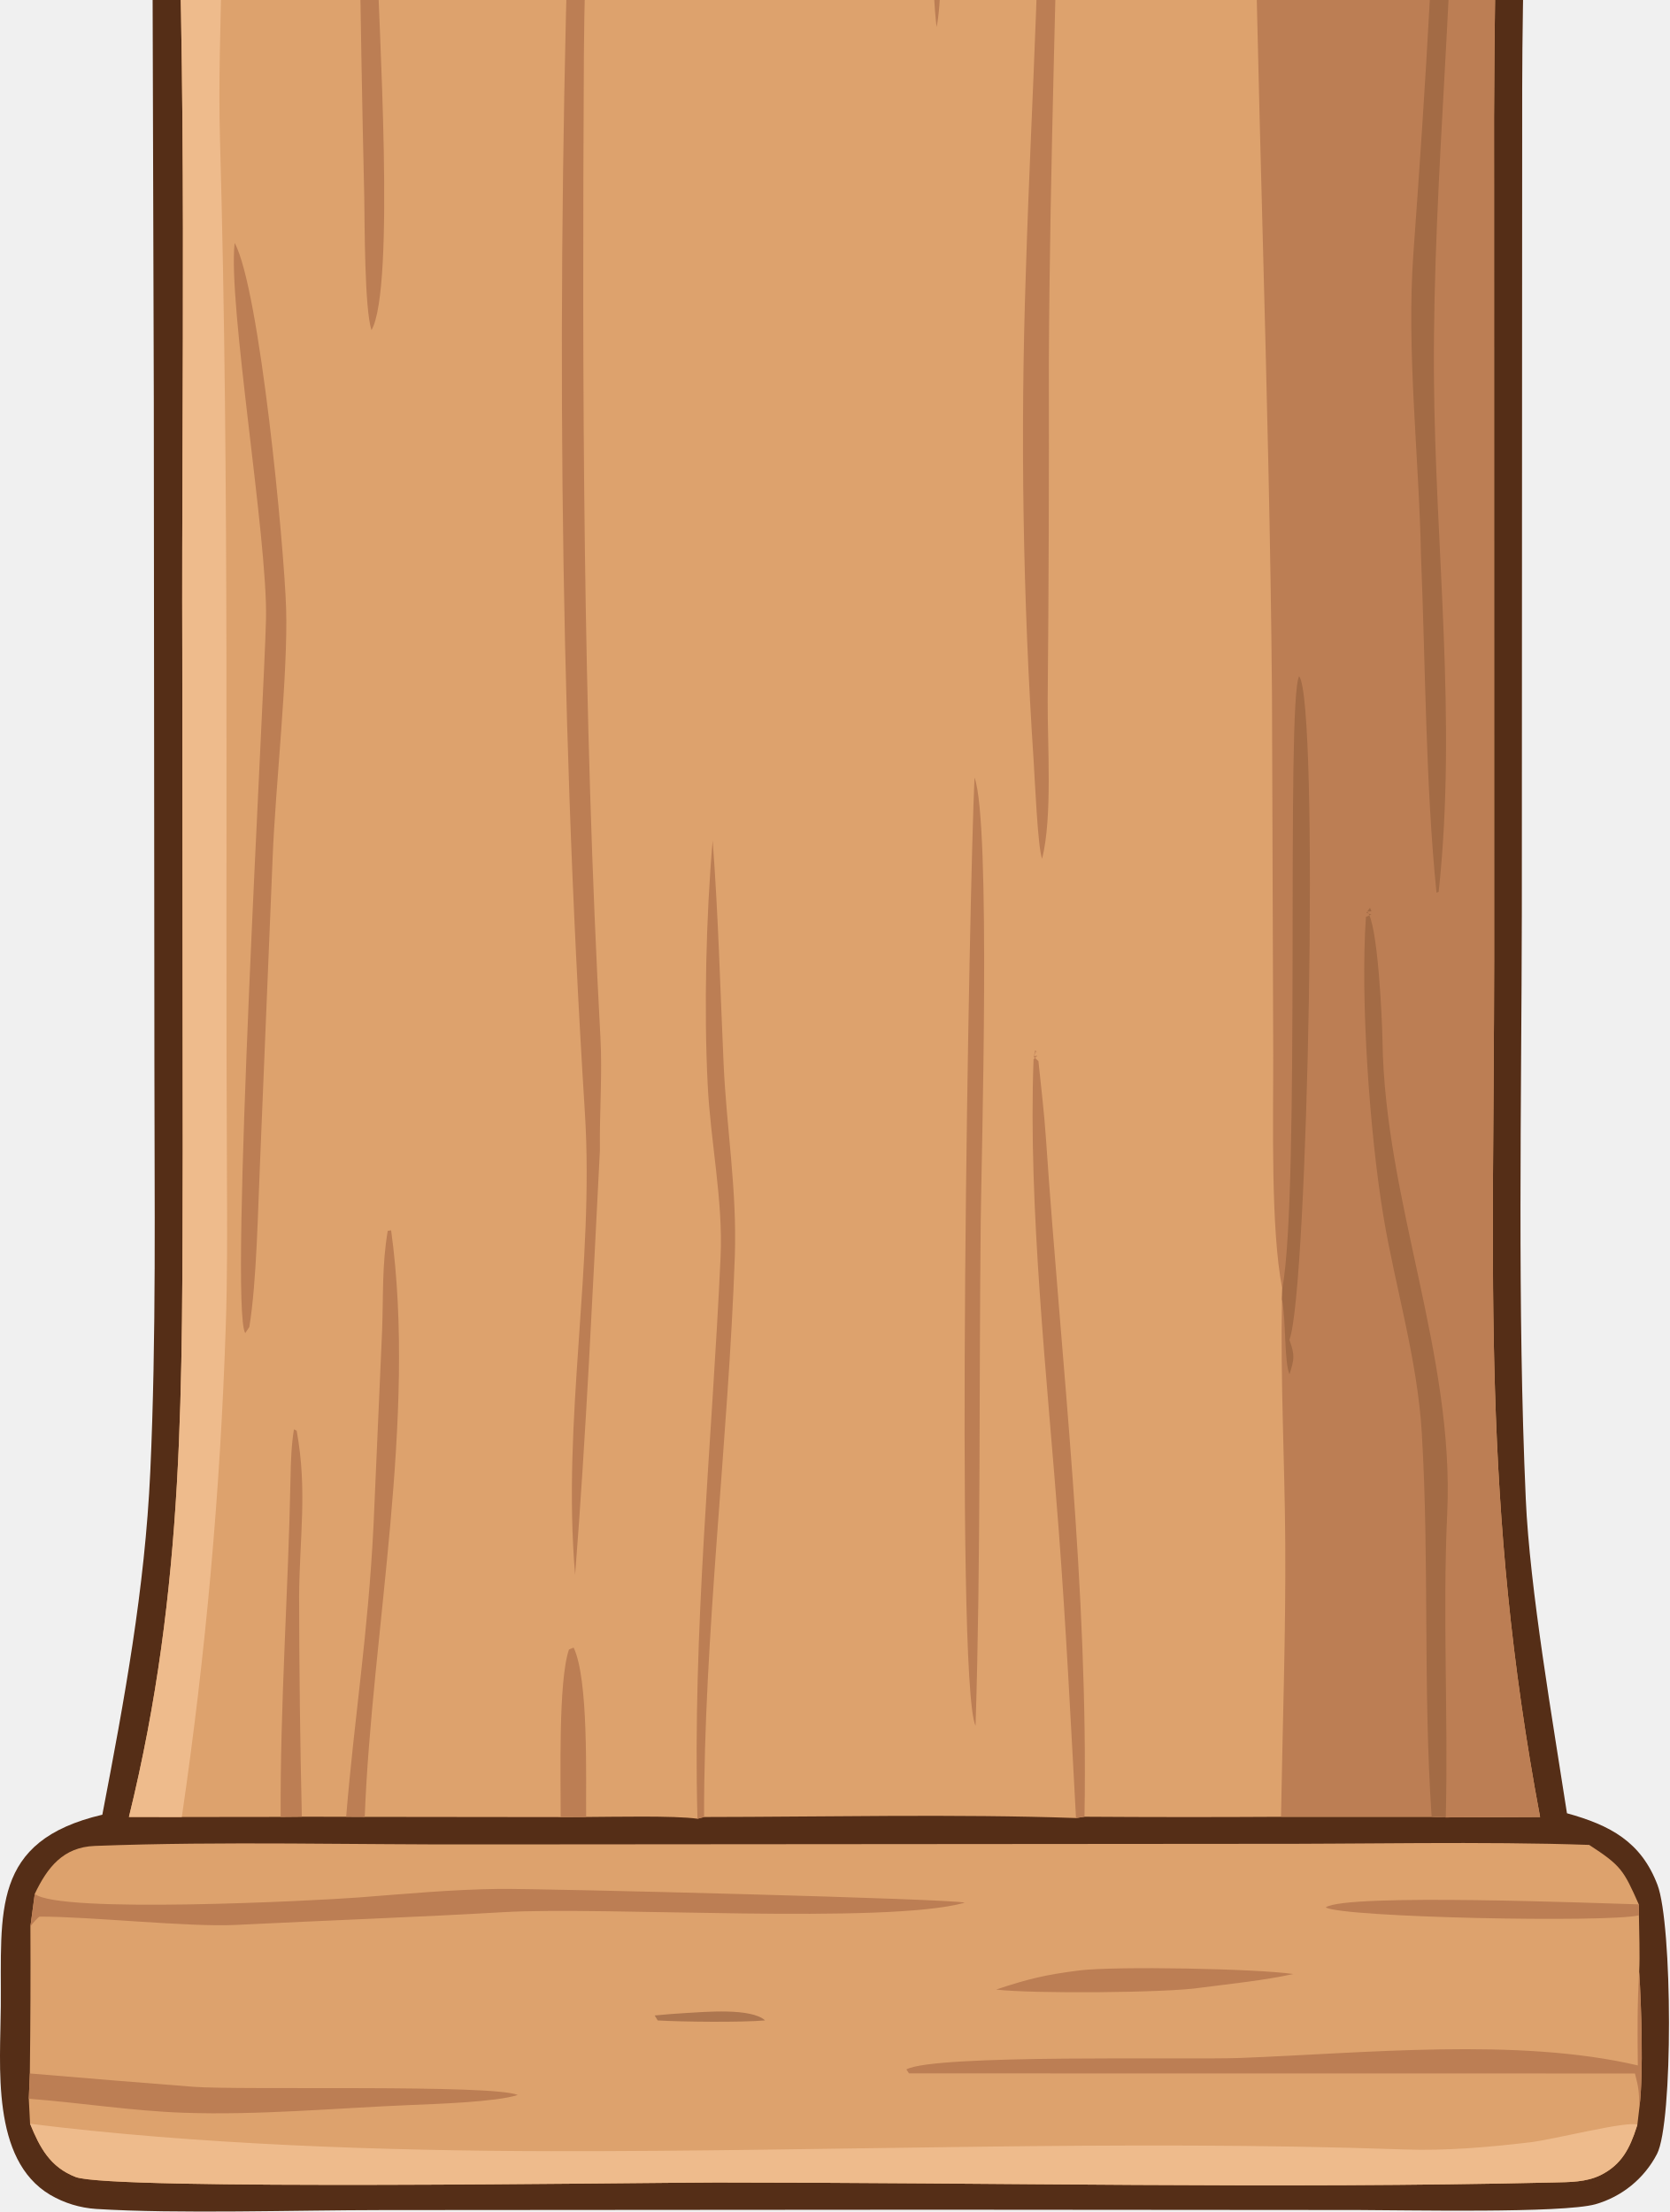
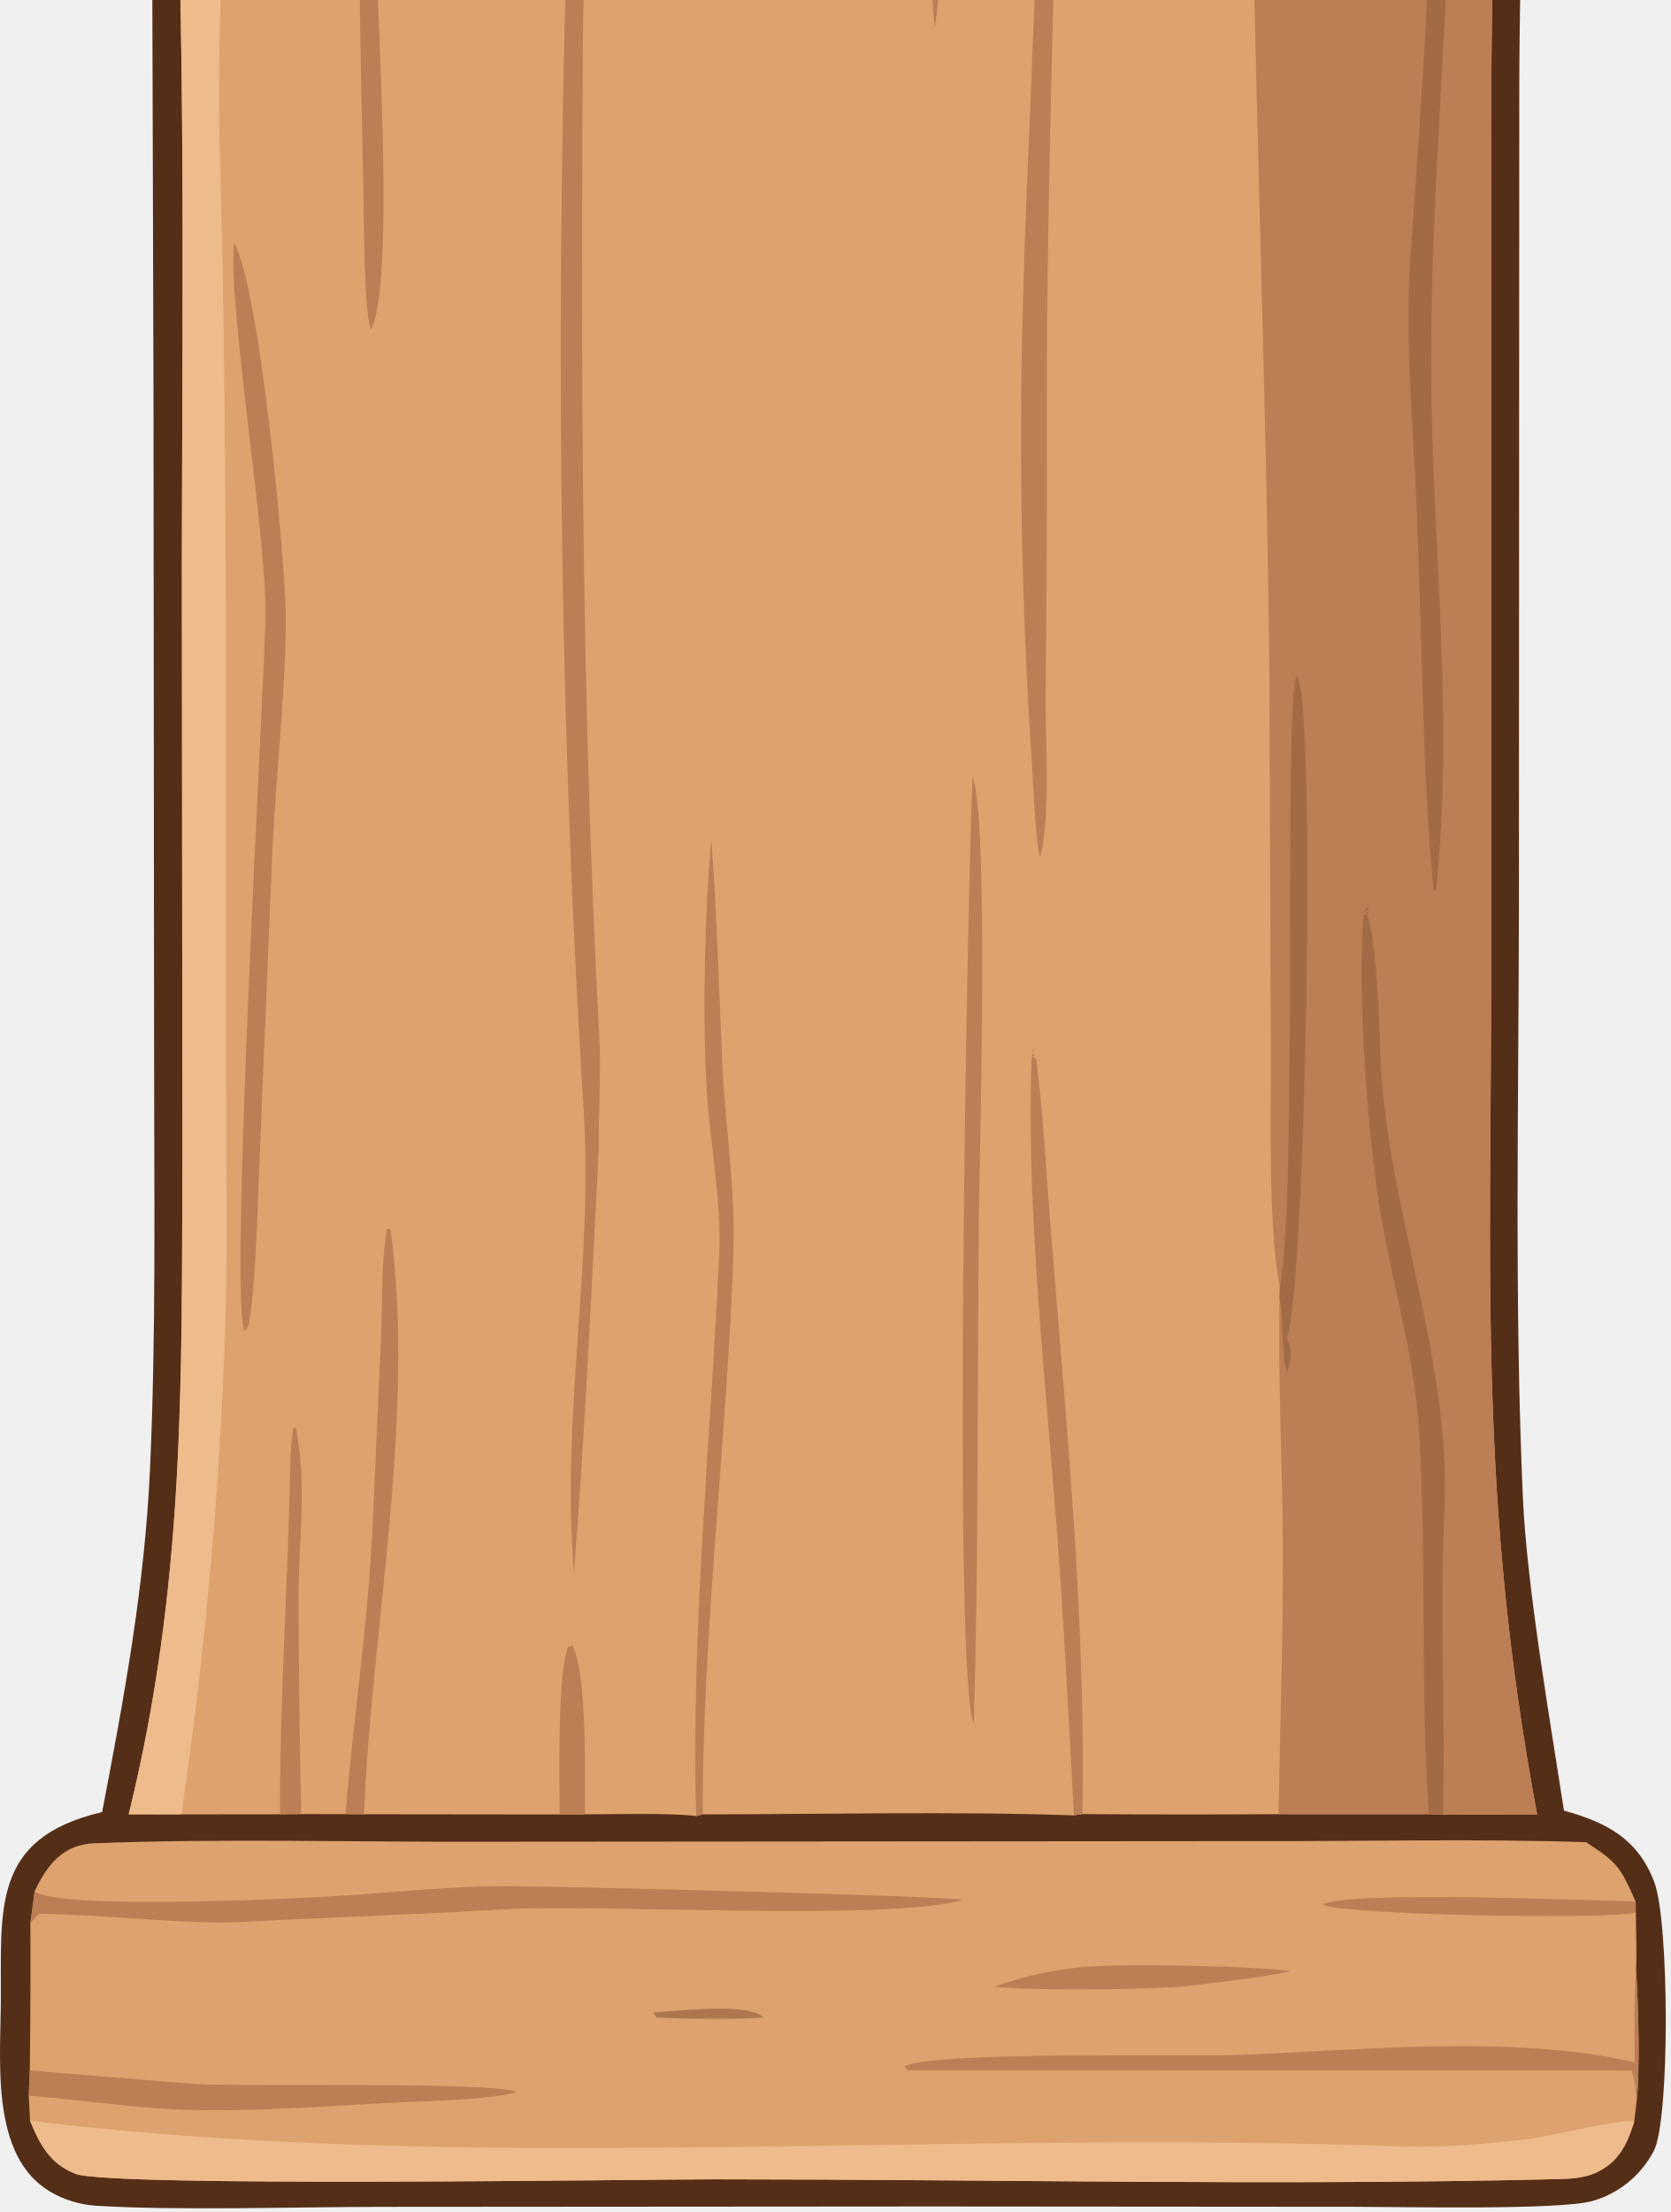
- <svg xmlns="http://www.w3.org/2000/svg" width="243" height="322" viewBox="0 0 243 322" fill="none">
-   <path d="M5.995 -78.846H9.837H15.792H191.285H233.323H237.369C234.111 -70.097 229.452 -59.631 225.873 -50.687C229.971 -42.352 229.487 -39.01 221.943 -33.454C222.206 -18.77 221.546 -2.236 221.535 12.797L221.482 132.85C221.435 160.896 220.816 190.254 222.054 218.174C222.632 231.33 226.024 250.766 228.05 263.956C234.344 265.693 238.84 268.106 241.222 274.376C243.417 280.144 243.517 308.979 241.158 313.545C239.307 317.117 236.061 319.768 232.196 320.871C227.356 322.214 204.469 321.72 197.667 321.709L135.995 321.663L55.558 321.719C43.11 321.725 25.91 322.298 13.988 321.555C11.629 321.399 9.34 320.696 7.303 319.502C-1.362 314.36 0.063 300.641 0.121 292.043C0.226 278.333 -1.373 267.988 14.893 264.167C18.098 247.474 21.093 231.256 21.87 214.255C22.769 194.586 22.471 174.626 22.471 154.909L22.384 57.99L22.208 -1.926C22.115 -11.173 22.056 -23.931 20.947 -32.819C20.217 -38.636 8.33 -36.19 17.438 -50.15C13.632 -58.525 9.019 -70.173 5.995 -78.846Z" fill="#552E17" />
-   <path d="M86.841 -44.301C122.047 -48.025 175.498 -44.966 209.408 -36.793L212.602 -35.991C215.183 -35.458 216.327 -35.694 217.968 -34.104C218.487 -31.121 217.886 -16.099 217.804 -12.063C217.512 0.91 217.396 13.886 217.442 26.862L217.454 139.962C217.413 185.843 215.586 218.901 224.139 264.503L210.413 264.561L208.352 264.469L186.434 264.473C176.9 264.531 167.365 264.526 157.831 264.461L156.599 264.65C139.317 264.044 119.91 264.486 102.47 264.503L101.507 264.754C98.173 264.271 89.089 264.487 85.305 264.499L81.598 264.517L53.083 264.484L50.379 264.47L43.928 264.46L40.845 264.489L26.459 264.506L18.764 264.491C27.031 230.855 26.482 201.487 26.593 167.355L26.529 94.948C26.407 56.091 27.282 10.464 25.385 -27.81L25.338 -35.07L38.183 -38.22L41.657 -38.902C45.066 -39.297 48.885 -40.089 52.3 -40.72L55.103 -41.105C65.454 -42.534 75.853 -43.585 86.286 -44.257L86.841 -44.301Z" fill="#DDA26D" />
-   <path d="M86.841 -44.301C122.047 -48.025 175.498 -44.966 209.408 -36.793L212.602 -35.991C215.183 -35.458 216.327 -35.694 217.968 -34.104C218.487 -31.121 217.886 -16.099 217.804 -12.063C217.512 0.91 217.395 13.886 217.442 26.862L217.454 139.962C217.413 185.843 215.586 218.901 224.139 264.503L210.413 264.562L208.352 264.469L186.434 264.473C186.656 251.376 187.135 237.774 187.053 224.722C186.977 212.657 186.341 201.327 186.574 189.124L186.615 187.589C184.898 178.881 185.325 162.879 185.301 153.583L185.12 101.112C184.747 56.774 182.814 12.053 182.365 -32.333C173.554 -33.184 163.331 -34.87 154.386 -36.031C153.902 -6.687 152.769 23.841 152.647 52.968C152.682 69.264 152.629 85.56 152.477 101.856C152.431 108.545 153.195 118.815 151.666 125.015C151.035 123.493 150.603 113.365 150.434 110.784C148.863 87.063 148.484 63.278 149.301 39.52C150.089 13.673 151.829 -10.439 151.257 -36.765C146.195 -36.748 141.997 -37.056 136.97 -37.43C137.145 -29.804 137.589 -1.814 136.305 3.947C135.522 -2.934 135.832 -9.747 135.405 -16.705C134.968 -23.788 134.074 -30.725 133.812 -37.788C117.178 -37.938 102.727 -37.718 86.099 -36.83C86.806 -39.487 86.765 -41.587 86.841 -44.301Z" fill="#BC7E54" />
-   <path d="M209.408 -36.793L212.602 -35.991C212.257 -35.738 211.557 -34.803 211.563 -34.486C212.152 -4.621 208.498 24.873 208.69 54.689C208.859 79.806 212.077 104.745 209.379 129.83L209.064 129.954C207.482 114.51 207.447 96.538 206.804 80.865C206.53 66.494 204.662 51.124 205.707 36.785C207.505 11.99 209.023 -11.912 209.408 -36.793Z" fill="#A36B45" />
-   <path d="M208.352 264.469C207.079 245.363 208.042 227.656 206.933 208.738C206.297 197.861 203.056 187.384 201.334 177.036C199.36 165.161 197.948 145.497 198.794 133.469L199.588 133.117L198.853 132.875L199.384 132.145L199.6 132.653L198.969 132.709C200.511 134.259 201.153 148.293 201.205 151.595C201.55 174.766 211.697 197.175 210.623 220.278C209.934 235.094 210.786 249.89 210.413 264.561L208.352 264.469Z" fill="#A36B45" />
-   <path d="M186.615 187.589C189.295 173.604 187.117 101.945 189.073 98.435C192.022 102.278 190.375 187.837 187.66 195.04C188.466 197.307 188.384 197.775 187.666 200.066C186.884 198.198 187.176 192.132 186.574 189.123L186.615 187.589Z" fill="#A36B45" />
-   <path d="M31.72 -29.02C33.214 -12.734 31.562 4.047 32.017 20.312C33.43 70.608 32.765 120.976 33.027 171.295C33.062 178.54 33.103 185.967 32.852 193.197C32.07 217.068 29.933 240.876 26.459 264.506L18.764 264.491C27.031 230.854 26.482 201.487 26.593 167.355L26.529 94.948C26.407 56.09 27.282 10.464 25.385 -27.81C27.668 -28.003 29.495 -28.502 31.72 -29.02Z" fill="#EEBB8C" />
-   <path d="M86.286 -44.258L86.841 -44.302C86.765 -41.588 86.805 -39.487 86.099 -36.831C85.994 -21.842 85.06 -7.056 84.978 8.011C84.721 55.804 84.803 103.375 87.389 151.119C87.669 156.334 87.237 162.19 87.308 167.455C86.245 188.025 85.311 208.725 83.699 229.248C81.767 206.566 86.525 184.251 85.118 161.907C81.288 101.189 80.979 40.404 83.01 -20.387C83.191 -25.754 83.372 -31.038 84.02 -36.389C84.68 -39.16 85.147 -41.632 86.286 -44.258Z" fill="#BC7E54" />
-   <path d="M55.103 -41.105C65.454 -42.534 75.853 -43.586 86.286 -44.257C85.148 -41.631 84.681 -39.159 84.021 -36.389C75.327 -35.945 63.516 -34.64 55.021 -33.23C54.723 -24.51 54.671 -15.782 54.858 -7.059C55.044 2.753 57.584 41.845 54.069 48.054C53.042 45.026 53.077 32.436 53.013 28.727C52.709 15.564 52.47 2.4 52.306 -10.765C52.265 -16.637 52.645 -27.413 52.184 -32.919C51.921 -34.79 52.096 -36.479 52.189 -38.365L52.3 -40.72L55.103 -41.105Z" fill="#BC7E54" />
-   <path d="M103.72 122.362C104.549 133.373 104.812 143.82 105.308 154.8C105.734 164.291 107.275 173.216 106.943 182.871C106.044 209.064 102.4 238.547 102.47 264.503L101.507 264.754C100.754 237.464 103.626 210.216 104.87 182.985C105.25 174.74 103.399 166.176 102.996 157.929C102.435 146.974 102.762 133.256 103.72 122.362Z" fill="#BC7E54" />
-   <path d="M156.599 264.649C155.84 250.666 155.139 236.761 154.088 222.792C152.465 201.294 149.599 175.671 150.422 154.189L150.988 153.663L150.451 153.774L150.434 153.977L150.772 152.905L150.912 153.322L150.655 152.88L150.457 153.838L151.128 154.464C151.514 158.171 151.969 161.982 152.22 165.69C154.486 198.929 158.415 231.099 157.831 264.461L156.599 264.649Z" fill="#BC7E54" />
-   <path d="M50.379 264.469C51.617 249.48 53.55 238.135 54.355 222.169L55.611 193.661C55.803 188.595 55.575 184.209 56.428 179.178L56.924 179.099C60.684 206.41 54.11 237.645 53.082 264.483L50.379 264.469Z" fill="#BC7E54" />
-   <path d="M40.845 264.488C40.757 248.028 41.966 231.611 42.281 215.16C42.322 212.775 42.404 210.424 42.777 208.064L43.174 208.26C44.757 216.881 43.595 223.714 43.531 232.383C43.548 243.076 43.676 253.769 43.928 264.459L40.845 264.488Z" fill="#BC7E54" />
-   <path d="M81.598 264.516C81.615 258.92 81.23 244.704 82.806 240.113L83.484 239.838C85.673 244.411 85.253 258.716 85.305 264.498L81.598 264.516Z" fill="#BC7E54" />
-   <path d="M34.148 35.361C37.821 42.073 41.365 79.593 41.639 88.528C41.937 98.052 40.074 114.549 39.677 124.923L37.867 168.654C37.541 175.787 37.377 186.528 36.285 193.174L35.69 194.06C33.325 190.356 38.48 101.194 38.714 90.083C38.965 78.356 33.144 44.356 34.148 35.361Z" fill="#BC7E54" />
-   <path d="M141.828 113.187C144.239 119.734 142.832 168.467 142.733 177.65C142.476 201.29 142.744 227.459 141.979 251.23C138.908 244.771 141.075 128.753 141.828 113.187Z" fill="#BC7E54" />
-   <path d="M5.061 275.685C6.912 271.814 9.195 268.887 13.79 268.71C32.543 267.993 51.798 268.558 70.54 268.492L181.816 268.405C197.235 268.458 216.129 268.015 231.285 268.563C235.939 271.587 236.283 272.222 238.502 277.217L238.525 278.818C238.549 281.218 238.689 284.723 238.56 287.028C238.876 291.766 239.197 302.003 238.607 306.664L238.297 309.287L238.198 309.61C237.194 312.733 236.015 315.09 232.984 316.613C230.871 317.673 228.43 317.647 226.113 317.701C185.605 318.644 144.835 317.711 104.304 317.707C93.649 317.706 16.102 318.879 11.011 316.906C7.286 315.462 5.797 312.624 4.378 309.158L4.191 305.513L4.343 301.833C4.431 294.697 4.46 287.561 4.425 280.424L5.061 275.685Z" fill="#DDA26D" />
-   <path d="M4.378 309.158C28.456 312.168 55.769 313.101 80.197 313.143C121.522 313.212 162.969 311.437 204.405 312.897C210.471 313.111 216.689 312.565 222.709 311.853C226.083 311.453 236.844 308.703 238.298 309.287L238.198 309.61C237.194 312.732 236.015 315.089 232.985 316.613C230.871 317.672 228.43 317.647 226.113 317.701C185.605 318.643 144.835 317.711 104.304 317.707C93.649 317.706 16.102 318.879 11.011 316.906C7.286 315.462 5.797 312.624 4.378 309.158Z" fill="#EEBB8C" />
-   <path d="M5.061 275.684C8.47 278.615 46.14 276.676 52.218 276.211C59.014 275.692 65.799 275.047 72.618 274.97C78.964 274.898 139.58 276.425 140.397 276.982C128.755 280.176 88.014 277.488 73.319 278.351C61.519 279.043 46.969 279.579 34.358 280.209C27.422 280.555 13.141 278.981 5.779 279.003C5.604 279.003 4.652 280.094 4.424 280.424L5.061 275.684Z" fill="#BC7E54" />
-   <path d="M238.56 287.028C238.875 291.766 239.196 302.003 238.607 306.663C238.508 304.424 238.513 303.97 237.941 301.836L132.294 301.823L131.908 301.241C136.118 298.994 172.778 299.864 180.362 299.581C198.35 298.91 220.875 296.553 238.362 300.663C238.315 295.954 238.268 291.748 238.56 287.028Z" fill="#BC7E54" />
-   <path d="M4.343 301.833C10.835 302.394 22.145 303.309 28.129 303.772C34.989 304.302 71.737 303.381 75.357 304.967C72.186 305.988 63.534 306.269 59.849 306.422C48.821 306.878 37.698 307.937 26.675 307.55C19.173 307.286 11.659 306.087 4.191 305.512L4.343 301.833Z" fill="#BC7E54" />
-   <path d="M238.525 278.817C233.871 279.909 195.46 279.134 192.938 277.66C195.857 275.57 232.873 277.074 238.501 277.217L238.525 278.817Z" fill="#BC7E54" />
-   <path d="M157.061 286.838C162.438 286.18 182.878 286.578 188.215 287.356C184.093 288.272 179.007 288.795 174.751 289.346C169.923 290.108 150.142 290.247 144.975 289.619C149.663 288.048 152.191 287.458 157.061 286.838Z" fill="#BC7E54" />
-   <path d="M95.277 293.39C96.778 293.243 98.278 293.125 99.779 293.036C102.581 292.881 109.29 292.258 111.351 294.11C107.888 294.42 99.218 294.322 95.721 294.115L95.277 293.39Z" fill="#AD764F" />
+ <svg xmlns="http://www.w3.org/2000/svg" width="216" height="286" viewBox="0 0 216 286" fill="none">
+   <g clip-path="url(#clip0_1846_472)">
+     <path d="M5.317 -69.929H8.724H14.006H169.652H206.935H210.524C207.634 -62.17 203.502 -52.887 200.328 -44.955C203.962 -37.563 203.533 -34.598 196.842 -29.671C197.076 -16.648 196.49 -1.984 196.48 11.35L196.433 117.825C196.392 142.699 195.843 168.737 196.941 193.499C197.453 205.167 200.462 222.405 202.259 234.104C207.841 235.644 211.828 237.784 213.941 243.345C215.888 248.461 215.976 274.035 213.884 278.084C212.243 281.252 209.364 283.603 205.936 284.582C201.643 285.773 181.345 285.335 175.312 285.325L120.615 285.284L49.275 285.334C38.235 285.339 22.98 285.847 12.406 285.188C10.314 285.05 8.284 284.427 6.477 283.368C-1.208 278.807 0.056 266.64 0.108 259.014C0.201 246.855 -1.218 237.68 13.208 234.291C16.051 219.486 18.708 205.102 19.396 190.024C20.194 172.579 19.93 154.876 19.93 137.389L19.852 51.431L19.697 -1.709C19.614 -9.909 19.562 -21.225 18.578 -29.108C17.931 -34.267 7.388 -32.097 15.466 -44.478C12.09 -51.907 7.999 -62.237 5.317 -69.929Z" fill="#552E17" />
+     <path d="M77.019 -39.291C108.244 -42.594 155.65 -39.881 185.725 -32.632L188.558 -31.921C190.847 -31.448 191.861 -31.657 193.317 -30.247C193.777 -27.602 193.244 -14.278 193.171 -10.699C192.912 0.807 192.809 12.315 192.85 23.824L192.861 124.133C192.824 164.825 191.204 194.144 198.79 234.589L186.616 234.64L184.788 234.559L165.349 234.562C156.893 234.614 148.437 234.609 139.981 234.552L138.888 234.719C123.561 234.182 106.349 234.574 90.881 234.589L90.027 234.811C87.07 234.383 79.013 234.575 75.657 234.585L72.369 234.601L47.079 234.572L44.681 234.559L38.96 234.551L36.226 234.576L23.466 234.591L16.642 234.578C23.974 204.746 23.487 178.7 23.586 148.428L23.529 84.21C23.42 49.747 24.197 9.28 22.514 -24.665L22.472 -31.104L33.864 -33.898L36.945 -34.503C39.969 -34.853 43.356 -35.556 46.385 -36.115L48.871 -36.456C58.052 -37.724 67.274 -38.656 76.528 -39.252L77.019 -39.291Z" fill="#DDA26D" />
+     <path d="M77.02 -39.291C108.244 -42.594 155.65 -39.881 185.725 -32.632L188.558 -31.921C190.847 -31.448 191.862 -31.657 193.317 -30.247C193.777 -27.602 193.244 -14.278 193.172 -10.699C192.913 0.807 192.809 12.315 192.851 23.824L192.861 124.133C192.825 164.825 191.205 194.144 198.79 234.589L186.617 234.641L184.789 234.559L165.35 234.562C165.546 222.946 165.971 210.883 165.899 199.307C165.831 188.606 165.267 178.558 165.474 167.735L165.51 166.373C163.987 158.65 164.366 144.458 164.345 136.213L164.184 89.677C163.853 50.353 162.139 10.69 161.741 -28.677C153.926 -29.432 144.859 -30.927 136.926 -31.956C136.497 -5.931 135.492 21.144 135.384 46.977C135.415 61.43 135.368 75.883 135.233 90.336C135.192 96.269 135.87 105.377 134.514 110.876C133.954 109.526 133.571 100.544 133.421 98.255C132.028 77.217 131.691 56.121 132.416 35.05C133.115 12.126 134.658 -9.258 134.151 -32.607C129.661 -32.592 125.938 -32.866 121.48 -33.197C121.635 -26.434 122.029 -1.609 120.89 3.5C120.195 -2.603 120.47 -8.645 120.092 -14.816C119.704 -21.098 118.911 -27.25 118.679 -33.514C103.926 -33.647 91.109 -33.452 76.362 -32.665C76.989 -35.021 76.953 -36.884 77.02 -39.291Z" fill="#BC7E54" />
+     <path d="M185.726 -32.632L188.559 -31.92C188.253 -31.696 187.632 -30.867 187.637 -30.586C188.159 -4.098 184.919 22.061 185.089 48.505C185.239 70.781 188.093 92.899 185.7 115.147L185.421 115.257C184.018 101.56 183.987 85.62 183.416 71.72C183.173 58.974 181.516 45.343 182.443 32.625C184.038 10.634 185.384 -10.564 185.726 -32.632Z" fill="#A36B45" />
+     <path d="M184.789 234.558C183.66 217.613 184.514 201.908 183.53 185.13C182.966 175.483 180.092 166.191 178.565 157.013C176.814 146.481 175.561 129.041 176.312 118.373L177.016 118.061L176.364 117.847L176.835 117.199L177.027 117.65L176.467 117.699C177.835 119.074 178.404 131.521 178.45 134.45C178.756 155 187.756 174.875 186.803 195.365C186.192 208.505 186.948 221.628 186.617 234.64L184.789 234.558Z" fill="#A36B45" />
+     <path d="M165.51 166.373C167.887 153.97 165.955 90.415 167.69 87.302C170.305 90.71 168.845 166.593 166.437 172.981C167.152 174.992 167.079 175.407 166.442 177.439C165.749 175.782 166.008 170.402 165.474 167.733L165.51 166.373Z" fill="#A36B45" />
+     <path d="M28.132 -25.738C29.458 -11.293 27.992 3.589 28.396 18.015C29.649 62.622 29.059 107.294 29.292 151.922C29.323 158.348 29.359 164.935 29.137 171.347C28.443 192.519 26.547 213.634 23.466 234.592L16.642 234.578C23.974 204.746 23.487 178.7 23.586 148.428L23.529 84.21C23.42 49.747 24.197 9.28 22.514 -24.665C24.538 -24.836 26.159 -25.279 28.132 -25.738Z" fill="#EEBB8C" />
+     <path d="M76.527 -39.252L77.019 -39.292C76.952 -36.885 76.988 -35.022 76.362 -32.666C76.269 -19.372 75.44 -6.259 75.367 7.105C75.14 49.493 75.212 91.683 77.506 134.028C77.755 138.653 77.371 143.847 77.434 148.516C76.491 166.76 75.663 185.119 74.233 203.321C72.519 183.204 76.74 163.413 75.492 143.596C72.095 89.745 71.82 35.834 73.622 -18.082C73.783 -22.841 73.943 -27.528 74.518 -32.274C75.103 -34.731 75.518 -36.924 76.527 -39.252Z" fill="#BC7E54" />
+     <path d="M48.871 -36.456C58.052 -37.724 67.274 -38.656 76.528 -39.252C75.518 -36.923 75.104 -34.731 74.519 -32.273C66.808 -31.88 56.333 -30.722 48.799 -29.472C48.535 -21.738 48.488 -13.997 48.654 -6.261C48.819 2.442 51.072 37.113 47.955 42.62C47.043 39.934 47.074 28.768 47.017 25.477C46.748 13.804 46.536 2.128 46.391 -9.548C46.355 -14.756 46.691 -24.313 46.282 -29.197C46.049 -30.855 46.204 -32.353 46.287 -34.026L46.386 -36.115L48.871 -36.456Z" fill="#BC7E54" />
+     <path d="M91.99 108.523C92.725 118.289 92.958 127.555 93.398 137.293C93.776 145.71 95.143 153.626 94.848 162.189C94.051 185.42 90.819 211.568 90.881 234.589L90.027 234.812C89.359 210.608 91.906 186.442 93.01 162.29C93.347 154.978 91.705 147.382 91.348 140.068C90.85 130.352 91.14 118.185 91.99 108.523Z" fill="#BC7E54" />
+     <path d="M138.889 234.718C138.216 222.317 137.594 209.984 136.662 197.595C135.222 178.528 132.68 155.803 133.41 136.751L133.912 136.284L133.436 136.383L133.421 136.563L133.721 135.612L133.845 135.982L133.617 135.59L133.441 136.439L134.036 136.995C134.379 140.282 134.782 143.662 135.005 146.951C137.015 176.431 140.499 204.963 139.981 234.552L138.889 234.718Z" fill="#BC7E54" />
+     <path d="M44.682 234.558C45.779 221.264 47.493 211.202 48.208 197.042L49.321 171.758C49.492 167.265 49.29 163.375 50.046 158.913L50.486 158.843C53.821 183.065 47.99 210.768 47.079 234.57L44.682 234.558Z" fill="#BC7E54" />
+     <path d="M36.226 234.576C36.148 219.977 37.22 205.417 37.499 190.827C37.536 188.711 37.608 186.626 37.94 184.533L38.292 184.707C39.695 192.353 38.665 198.413 38.608 206.102C38.623 215.586 38.737 225.069 38.96 234.55L36.226 234.576Z" fill="#BC7E54" />
+     <path d="M72.37 234.6C72.385 229.637 72.044 217.029 73.442 212.957L74.043 212.713C75.984 216.769 75.612 229.456 75.658 234.584L72.37 234.6Z" fill="#BC7E54" />
+     <path d="M30.286 31.361C33.543 37.314 36.686 70.591 36.93 78.516C37.194 86.963 35.542 101.594 35.19 110.795L33.584 149.58C33.295 155.906 33.15 165.432 32.181 171.327L31.653 172.113C29.556 168.827 34.128 89.749 34.335 79.895C34.558 69.495 29.395 39.34 30.286 31.361Z" fill="#BC7E54" />
+     <path d="M125.788 100.386C127.926 106.192 126.678 149.414 126.59 157.558C126.363 178.525 126.6 201.734 125.922 222.817C123.198 217.088 125.12 114.191 125.788 100.386Z" fill="#BC7E54" />
+     <path d="M4.489 244.507C6.131 241.073 8.156 238.478 12.231 238.321C28.863 237.685 45.941 238.186 62.563 238.127L161.254 238.05C174.929 238.097 191.686 237.704 205.128 238.19C209.256 240.872 209.561 241.435 211.529 245.865L211.55 247.285C211.571 249.414 211.695 252.523 211.581 254.567C211.861 258.769 212.146 267.848 211.622 271.982L211.347 274.308L211.26 274.595C210.369 277.365 209.323 279.455 206.635 280.806C204.761 281.746 202.596 281.723 200.541 281.771C164.615 282.607 128.455 281.78 92.508 281.776C83.058 281.775 14.281 282.816 9.766 281.066C6.462 279.785 5.142 277.268 3.884 274.194L3.718 270.961L3.852 267.698C3.93 261.369 3.956 255.04 3.925 248.71L4.489 244.507Z" fill="#DDA26D" />
+     <path d="M3.883 274.193C25.238 276.863 49.461 277.69 71.127 277.728C107.778 277.789 144.538 276.215 181.288 277.51C186.668 277.699 192.182 277.215 197.521 276.584C200.514 276.229 210.058 273.79 211.347 274.308L211.259 274.594C210.368 277.363 209.323 279.454 206.635 280.805C204.76 281.744 202.595 281.722 200.54 281.77C164.614 282.606 128.455 281.779 92.507 281.776C83.057 281.775 14.281 282.815 9.765 281.065C6.462 279.784 5.141 277.267 3.883 274.193Z" fill="#EEBB8C" />
+     <path d="M4.489 244.506C7.513 247.105 40.923 245.385 46.313 244.973C52.341 244.513 58.358 243.941 64.406 243.872C70.035 243.808 123.795 245.163 124.52 245.657C114.194 248.49 78.061 246.106 65.028 246.871C54.562 247.485 41.658 247.96 30.473 248.519C24.322 248.826 11.656 247.43 5.126 247.449C4.971 247.449 4.127 248.417 3.925 248.709L4.489 244.506Z" fill="#BC7E54" />
+     <path d="M211.58 254.566C211.86 258.769 212.144 267.848 211.622 271.981C211.534 269.995 211.539 269.592 211.031 267.7L117.333 267.688L116.99 267.172C120.724 265.179 153.238 265.951 159.964 265.7C175.918 265.105 195.895 263.014 211.405 266.659C211.363 262.483 211.321 258.753 211.58 254.566Z" fill="#BC7E54" />
+     <path d="M3.852 267.697C9.611 268.195 19.641 269.006 24.948 269.417C31.033 269.887 63.624 269.07 66.835 270.477C64.023 271.382 56.349 271.632 53.081 271.767C43.3 272.172 33.435 273.111 23.659 272.768C17.005 272.534 10.341 271.47 3.718 270.96L3.852 267.697Z" fill="#BC7E54" />
+     <path d="M211.549 247.284C207.422 248.252 173.355 247.565 171.118 246.258C173.707 244.404 206.537 245.738 211.528 245.865L211.549 247.284Z" fill="#BC7E54" />
+     <path d="M139.298 254.398C144.067 253.814 162.195 254.167 166.929 254.857C163.273 255.67 158.762 256.133 154.988 256.622C150.706 257.298 133.162 257.421 128.579 256.864C132.737 255.471 134.979 254.948 139.298 254.398Z" fill="#BC7E54" />
+     <path d="M84.502 260.209C85.833 260.079 87.164 259.974 88.494 259.896C90.98 259.758 96.93 259.205 98.758 260.848C95.687 261.123 87.997 261.036 84.895 260.852L84.502 260.209Z" fill="#AD764F" />
+   </g>
+   <defs>
+     <clipPath id="clip0_1846_472">
+       <rect width="215.518" height="285.583" fill="white" />
+     </clipPath>
+   </defs>
</svg>
